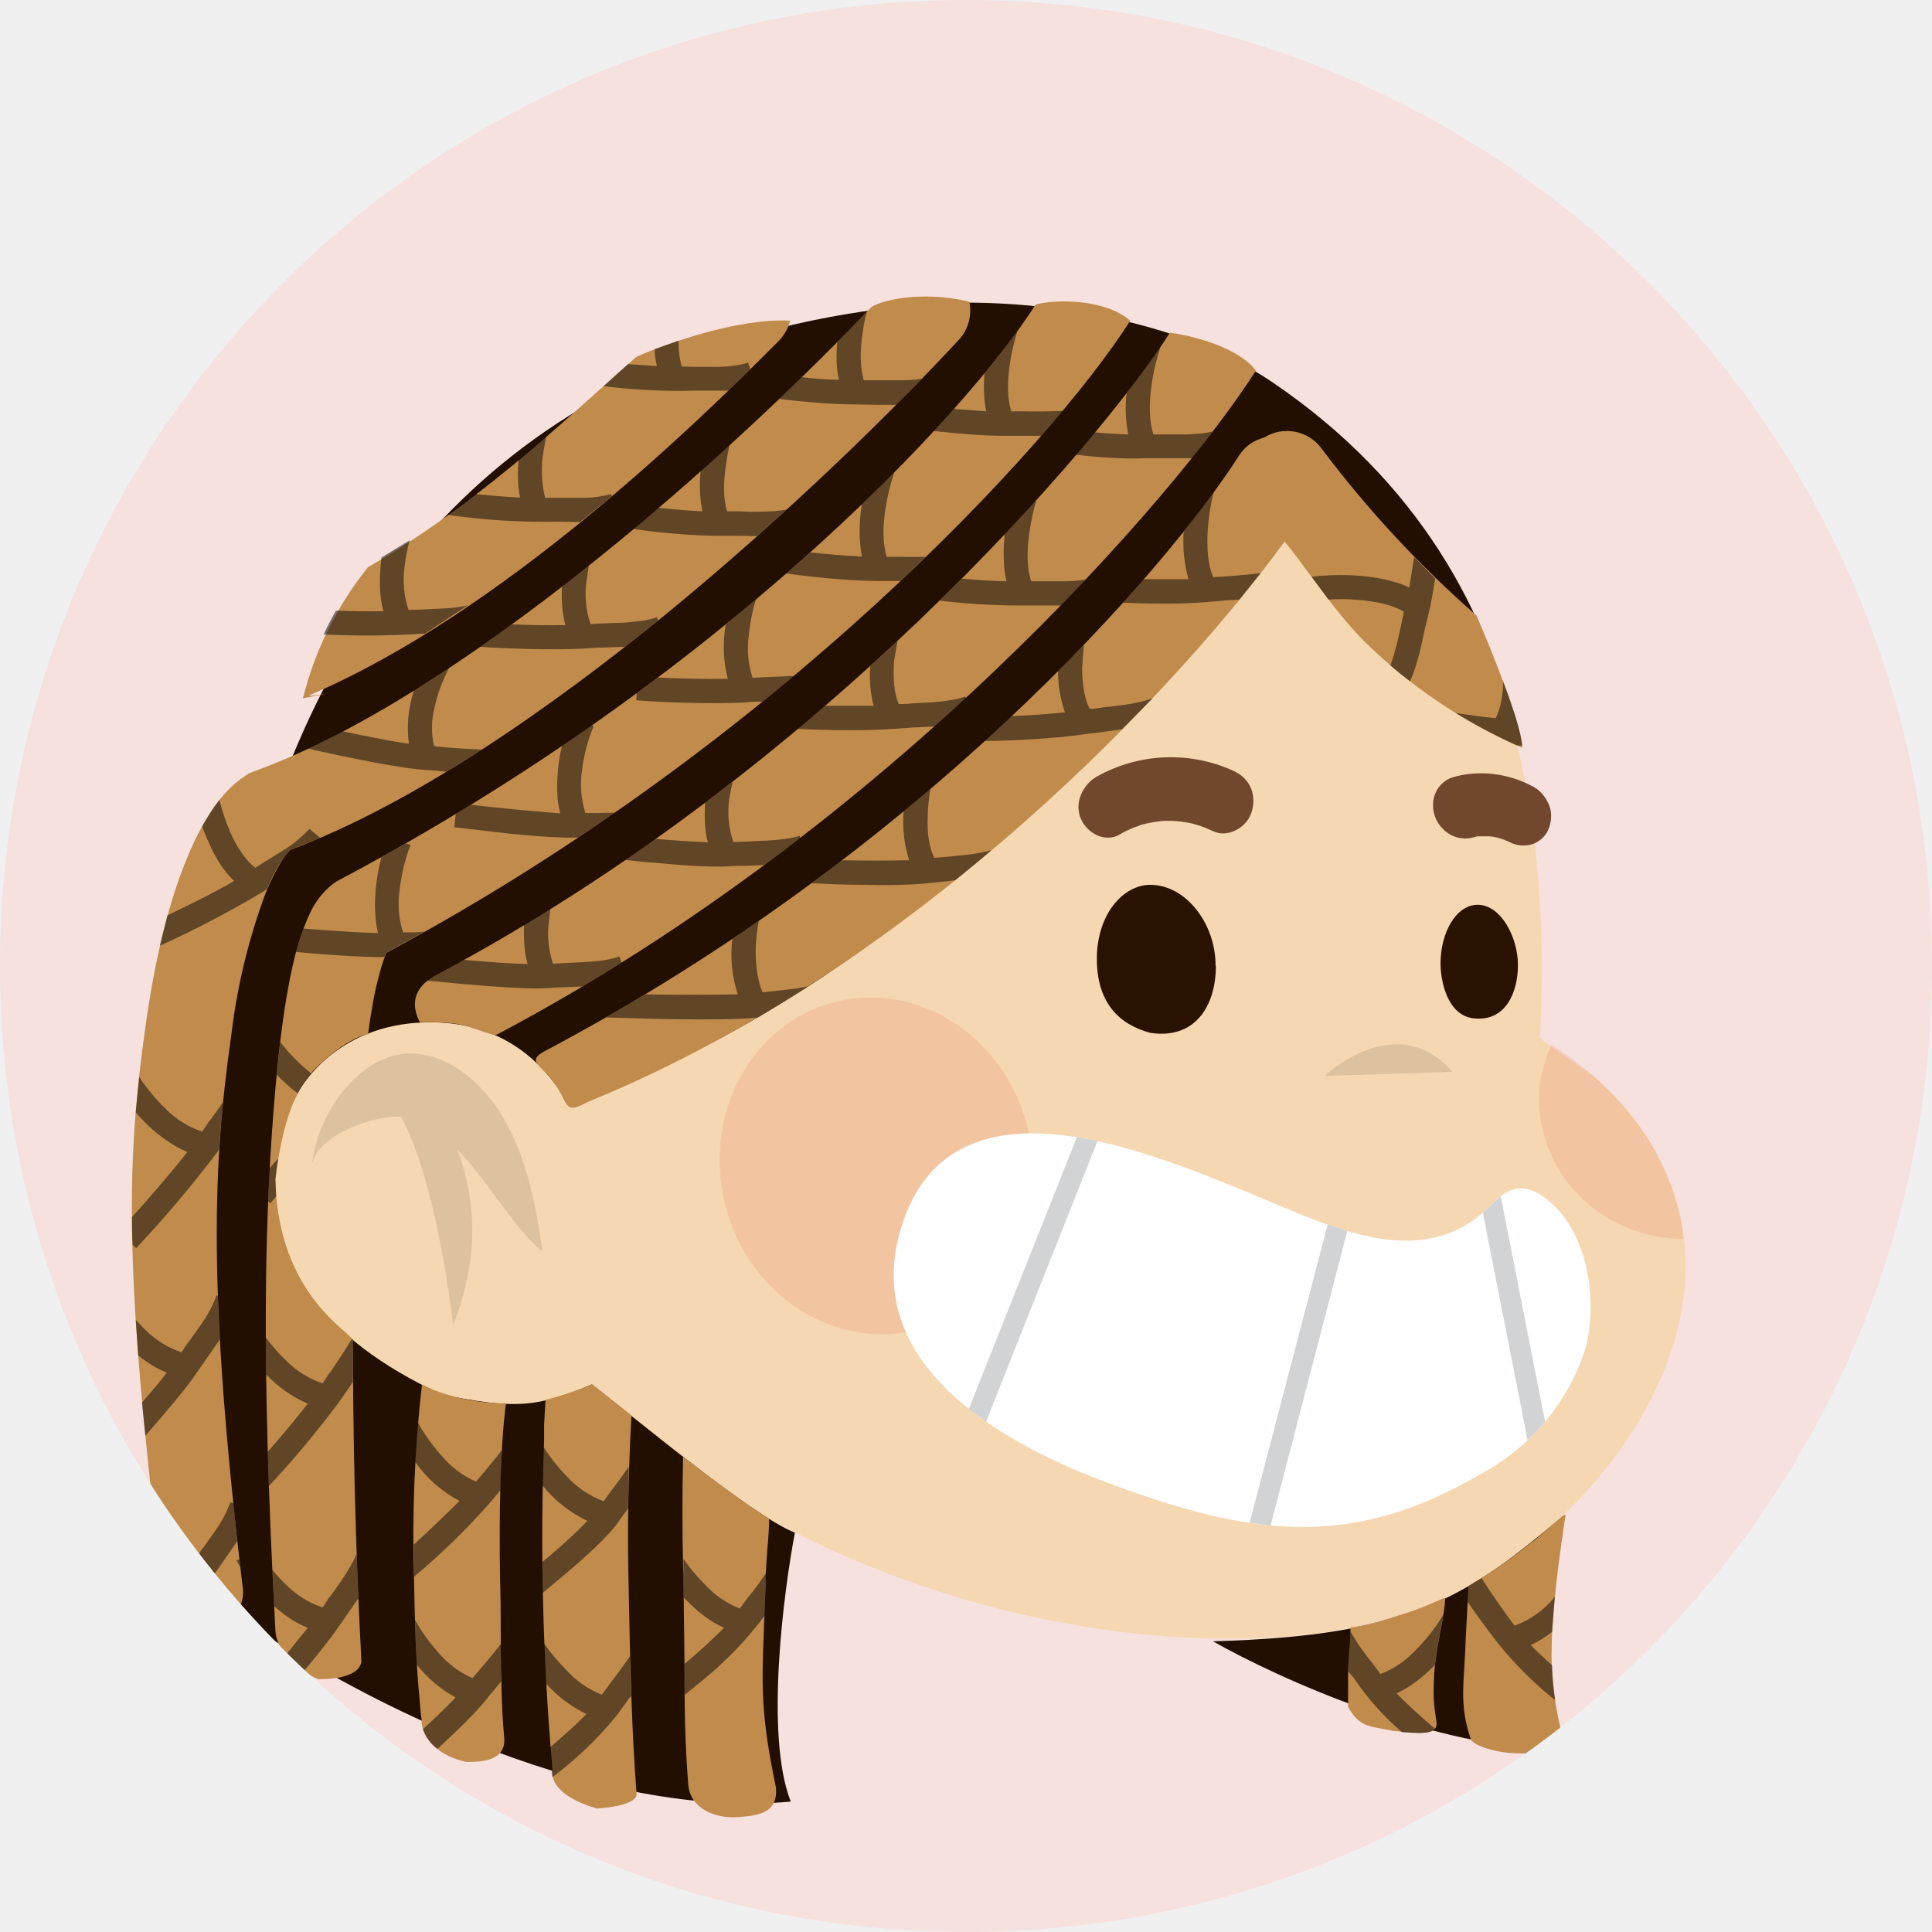
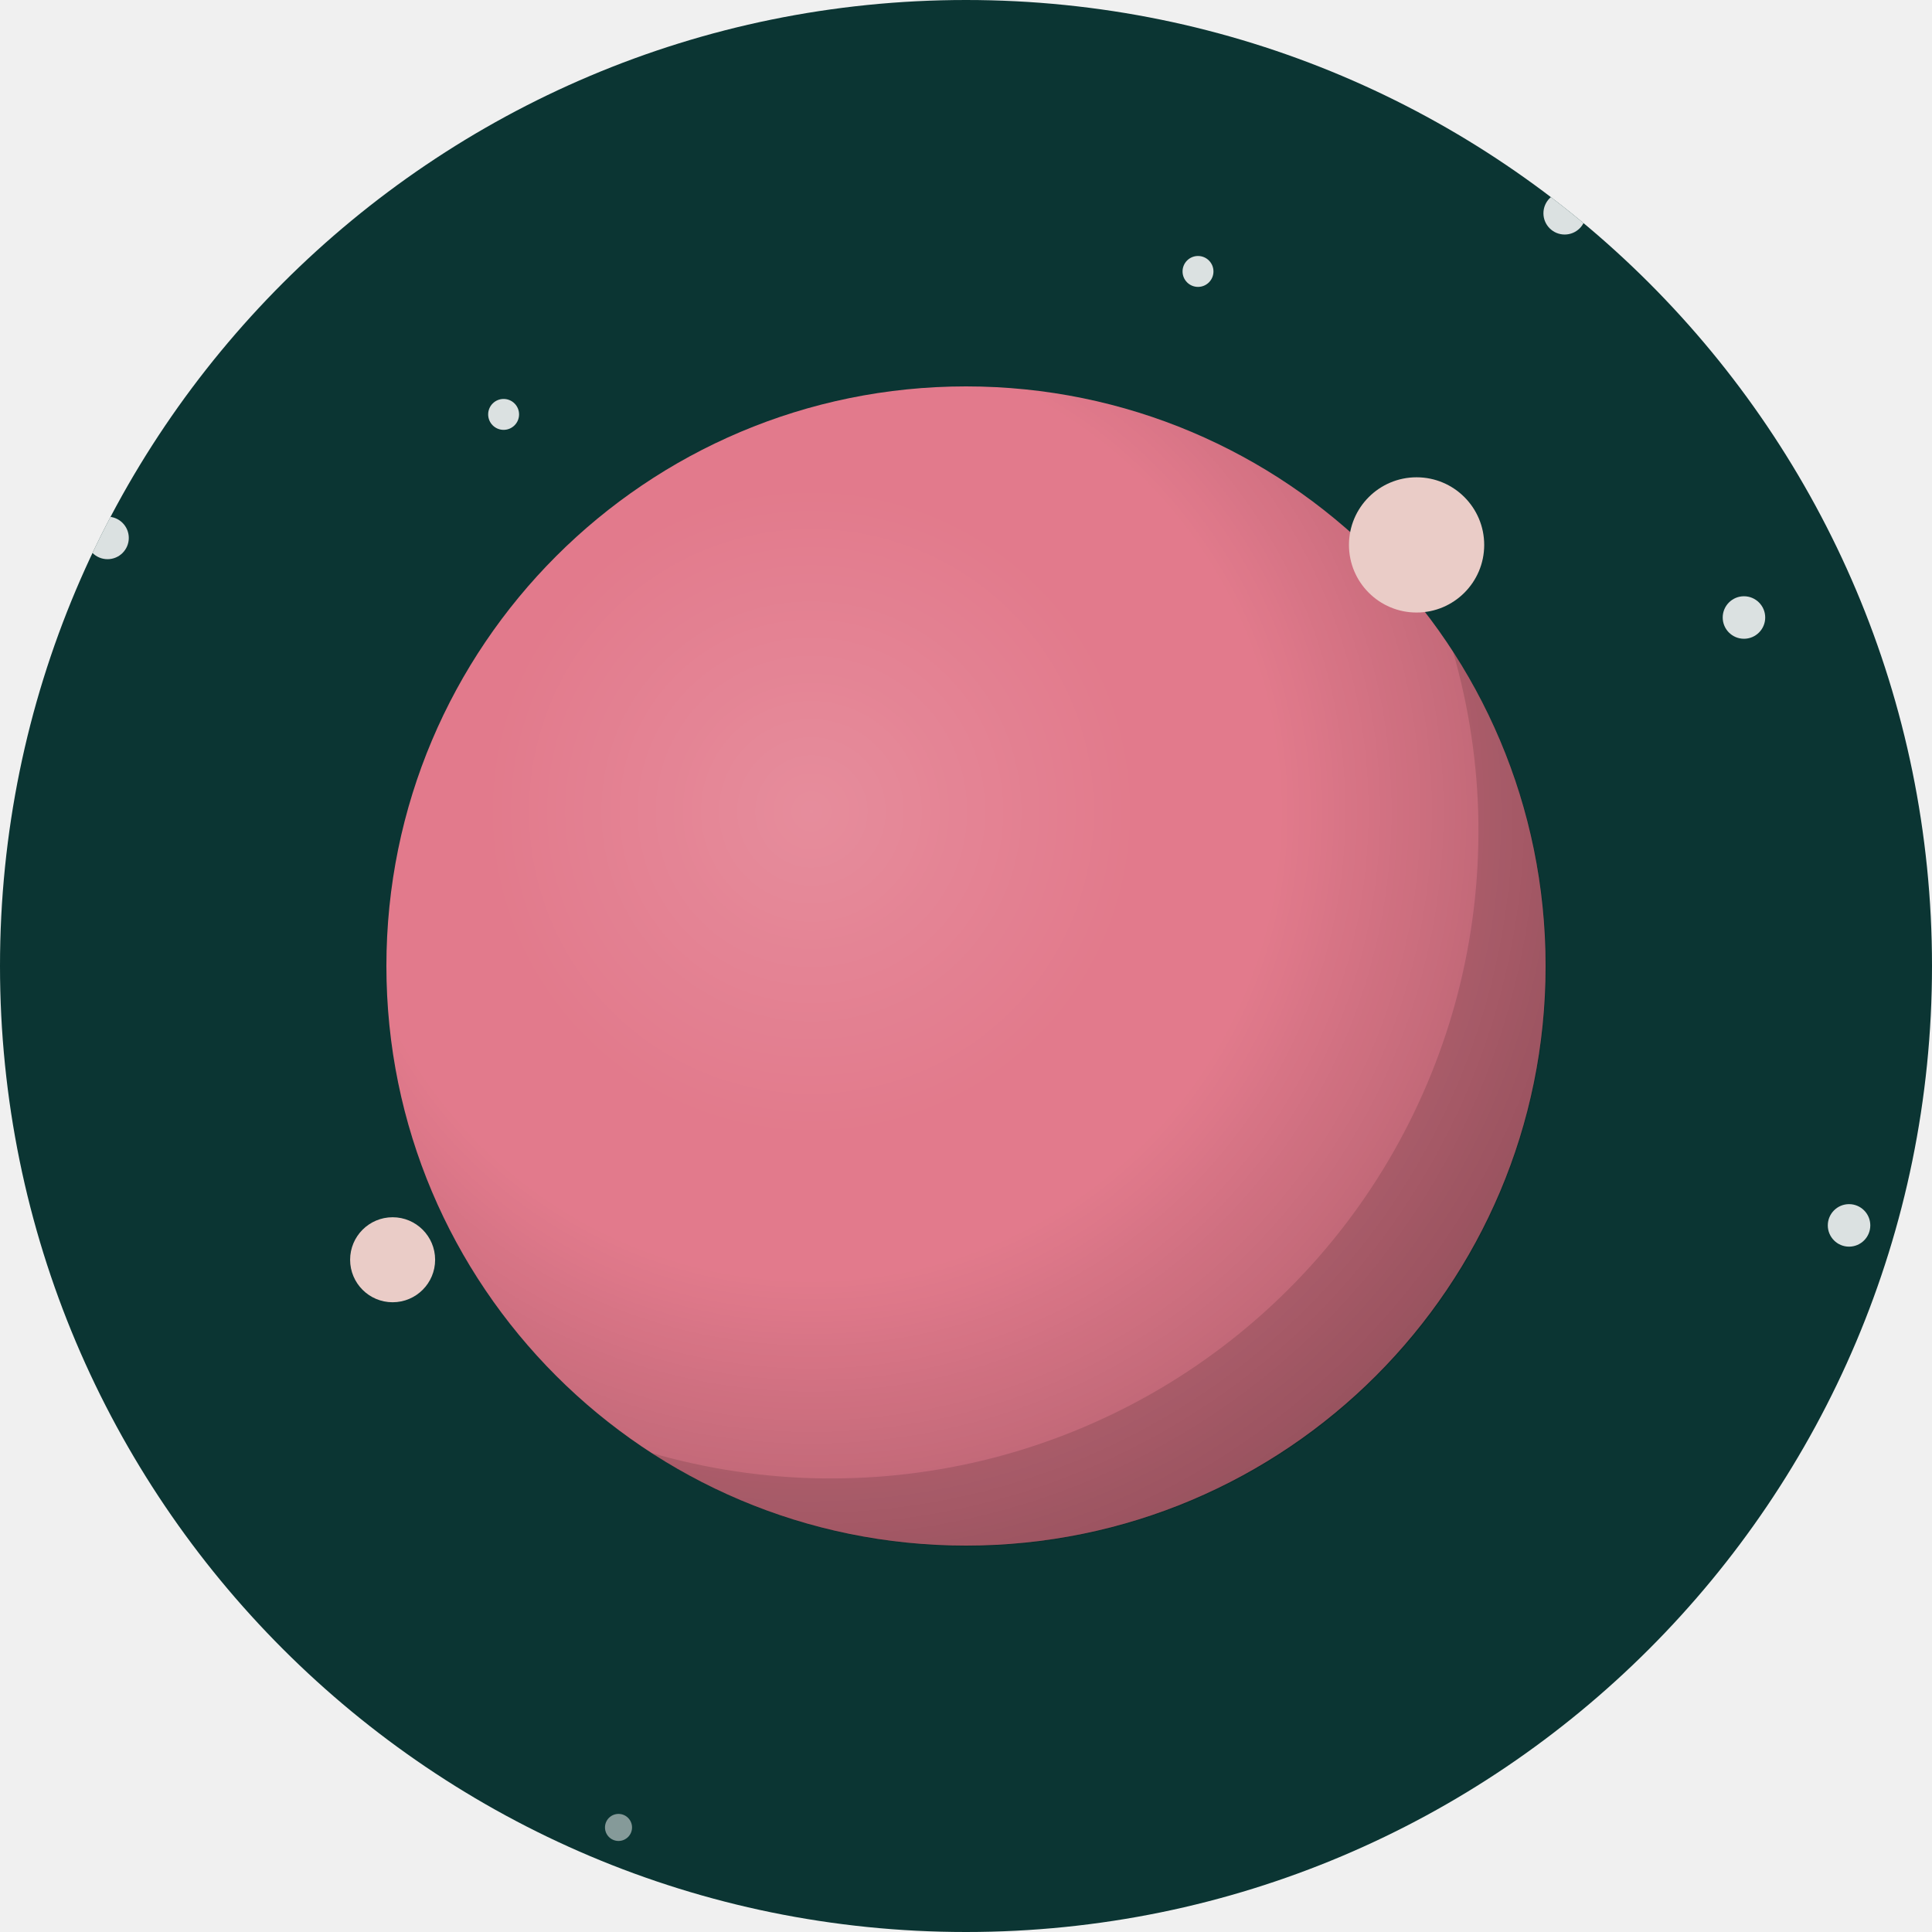
- <svg xmlns="http://www.w3.org/2000/svg" viewBox="0 0 480 480" fill="none" shape-rendering="auto" width="128" height="128">
-   <mask id="viewboxMask">
-     <rect width="480" height="480" rx="240" ry="240" x="0" y="0" fill="#fff" />
-   </mask>
-   <g mask="url(#viewboxMask)">
-     <rect fill="#f6e1df" width="480" height="480" x="0" y="0" />
-     <g transform="matrix(.85775 0 0 .85427 52 47)">
-       <path d="M264 38.6s131.4 20.6 121.4 208.1c0 .7 15.2 10.9 16.4 12a77.1 77.1 0 0 1 23.4 36.3c13.9 51.3-35.7 104.2-75.8 118.2a155 155 0 0 1-46.7 8.3c-103.1 3-239.7-62.7-246.7-191a202.7 202.7 0 0 1 15.1-83.9c0 .1 57.4-142.5 192.9-108Z" fill="#f5d7b1" />
-       <path d="M388.7 248.7a57 57 0 0 0-3.2 10.5 40 40 0 0 0 8.5 30.4 42.3 42.3 0 0 0 33 15.7c-3.2-31.7-29-50.7-38.3-56.6ZM203.5 332c24.4-5.2 39.6-31 33.9-57.5-5.7-26.5-30.2-43.7-54.6-38.5-24.4 5.3-39.5 31-33.8 57.6 5.7 26.5 30.1 43.7 54.5 38.5Z" fill="#DC2400" style="mix-blend-mode:multiply" opacity=".1" />
-       <path opacity=".1" d="M323 257.9s20.9-19.9 37-1.2Z" fill="#000" />
-       <path d="M128.7 356.9C59.3 391.7-3.7 304.4 16.5 255.3c12.9-31.4 50.4-33.8 72.1-5.2a185 185 0 0 1 29.1 59.1" fill="#f5d7b1" />
-       <path opacity=".1" d="M71.5 279c9 9 16.1 22.5 25 30-1.7-12.5-4.3-26-10.4-37.3-6.2-11.6-17.5-21-29-20.3-14.2 1-25.9 17.6-27.4 32.6 1-9 19-15 25.9-14.2 10.8 20.4 15 60.6 15 60.6 9-22.7 5.4-40.7 1-51.5Z" fill="#000" />
+ <svg xmlns="http://www.w3.org/2000/svg" viewBox="0 0 100 100" fill="none" shape-rendering="auto" aria-hidden="true" width="128" height="128">
+   <defs>
+     <g id="star-faint-8d304d91">
+       <circle cx="5" cy="5" r=".7" fill="#fff" fill-opacity=".5" />
    </g>
-     <g transform="matrix(.85472 0 0 .855 19 -17)">
-       <path d="M385.3 380.4c9.4.2 18.3-2.5 26-10.5 4-4.2 8.2-6.5 14-3 13.9 8.7 17.1 30.2 13.4 44.6a63.3 63.3 0 0 1-30.7 36.8c-38.2 22.4-67.6 17.4-106.8 3-30.8-11.2-72.5-33.9-62-72.9 13.2-48.3 69.6-25 101.4-12 13.5 5.5 29.6 13.5 44.7 14Z" fill="#fff" />
-       <path d="m347 463.2-6-.8 22.7-86.7 5.7 1.9-22.3 85.6ZM426.9 433a68.7 68.7 0 0 1-5.1 5.3l-13-66 2.6-2.4c.8-.9 1.7-1.7 2.6-2.4l12.9 65.6ZM296.8 351.4 264.4 433a98.1 98.1 0 0 1-5-3.7l31.4-79 6 1.1Z" fill="#D1D3D4" />
+     <g id="star-small-8d304d91">
+       <circle cx="5" cy="5" r=".8" fill="#fff" fill-opacity=".85" />
    </g>
-     <g transform="matrix(.85472 0 0 .855 19 -17)">
-       <path d="M331.2 300.5c0 11.9-6.2 21.5-19.1 19.5-9.3-2.5-15.5-9-15.5-21.5 0-13 7.7-21.5 15.5-21.5 10.6 0 19.1 11.6 19 23.5ZM419 300.3c0 8-3.6 16.5-12.8 15.5-7.8-.8-9.7-11-9.7-16 0-8.7 4.4-17 10.8-17 6.8 0 11.7 9.5 11.7 17.5Z" fill="#2A1200" />
-       <path d="M337 244.2a43.9 43.9 0 0 0-40.5 1.4c-4 2.3-6.6 7.7-4.5 12.3 1.9 4.2 7 6.9 11.2 4.5 1.3-.8 2.6-1.4 4-2 .4-.2 1.5-.4 1.9-.7l.6-.2a37.5 37.5 0 0 1 6.5-1.1h1.9a34.2 34.2 0 0 1 6.3.8l2 .6c1.3.4 2.6 1 4 1.6 4 2 9.6-.8 11.1-5.3 1.7-5-.3-9.8-4.6-11.9ZM423.5 248.5c-7.4-4-16-5-23.6-2.7-2 .6-4 2.4-4.8 4.4-1 2-1 4.8-.2 7a10 10 0 0 0 4.6 5.3 9 9 0 0 0 6.6.7l1.1-.3h3.6c1.4.1 2.8.5 4.2 1l1.4.6c2 1.1 4.6 1.4 6.7.7 2-.6 4-2.3 4.8-4.4.8-2 1.1-4.6.2-6.9-1-2.3-2.4-4.2-4.6-5.4Z" fill="#71472D" />
+     <g id="star-medium-8d304d91">
+       <g class="dbpa-tw-medium">
+         <circle cx="5" cy="5" r="1.1" fill="#fff" fill-opacity=".85" />
+       </g>
    </g>
-     <g transform="matrix(.85472 0 0 .85667 18 -15)">
-       <path d="M144 337.5C245 304.5 318.5 212 351 167c14 33.6 51.8 58 69 66-8-38-29-76-71-104.5-33.6-22.8-84.2-24.8-104-22.5C19 127.5 27 382 49.3 487c28 20 99 58.6 159.5 53-7.6-19.2-2-61.2 1.2-78-12.4-4.8-47.8-34.3-59-43-16.5 7-23 7-43.5 3-74-34-42-87.5-42-87.5s10-20 37.5-20.5c22-.4 34.2 11.8 41 23.5ZM433.5 525c-6.8-9.6-2.8-53.2 0-68-28 23.5-44.5 35-102 36.5C350 504 396.3 525 433.5 525Z" fill="#220F01" />
-       <path fill-rule="evenodd" clip-rule="evenodd" d="M257.7 116c-18 19.4-49 50-84.4 79-34.5 28.1-74.1 55.6-110 69-1.4 1.4-4 4.9-7.1 12.4a177 177 0 0 0-10 41.1c-5.4 37.7-7 73.8 3.3 160.5.8 6.9-4.5 10.8-12.5 9-6.5-1.5-10.7-7.1-11.5-14-10.5-88-9.9-118.5-4.1-159 2.9-20.3 7-35.7 11.7-47.1 4.4-11 10-19.7 17-24.3l1.2-.8 1.5-.6c32.3-11.6 70-37.3 104.7-65.6 30-24.5 56.7-50.2 74.5-68.8 1.7-1.8 14-5.3 28.7-1.8.8 3.8-.2 8-3 11Zm-52.3.3c-24.6 24.7-80.7 79-136.2 102.7-2.4 1 12.5-1.7-2.2 1a99.2 99.2 0 0 1 18.9-38c31.3-18 54.7-40.3 78-61 8.6-3.8 29.6-11.3 44.7-10.5-.5 2.1-1.6 4.1-3.2 5.8ZM91.3 293.8c113-60.3 193.2-147.3 216.2-183.3-7.6-6.4-21.5-6.2-27.5-4.7-20.5 32-91.6 108.4-202.8 167.1l-.7.4-.7.5a22.7 22.7 0 0 0-7 9.1c-1.5 3.2-2.8 7-4 11.4-2.3 9-4.3 21.6-5.8 38.8-3 34.4-4.4 76 0 157.4.4 6.9 8.5 12.5 12.5 14h.1c2 0 11.4 0 12.4-5-2-37.6-2.4-67.3-2.5-93.5l-2-2c-5.7-4.8-20-17.3-20.5-44.5 2.5-21.2 8-27.9 10.2-30.4l.8-1.1c10-10 15.9-10.5 15.9-10.5 1-7.2 2-12.8 3.2-17 .8-3.2 1.6-5.4 2.2-6.7Zm33 181.6c.2 7.3.2 13.3.2 18.6.1 10.9.2 18.5 1 27.5.6 6.9-7 7-11 7-5-1-12.4-4.6-13-11.5v-.7l-.2-1.4c-1.1-12.3-1.6-17.1-2-39a387 387 0 0 1 2.3-56.9c3.4 2 13 5.5 24.4 5.5-1.7 13.5-2 32.2-1.7 51ZM106.2 300C217.2 241.3 298.4 146.2 319 114c6.2.8 19.8 4.1 25 11-23.1 36.1-106 132-220.5 192.5-.8.4-2.7-.3-5-1.1-2-.7-4.3-1.5-6.5-1.9-4-.7-11-.5-11-.5-3.2-6.1-1-10.8 5.2-14Zm246.1-125.4C323.1 214.7 247 297.5 150 337c-5.5 2.9-5.8 2.3-8-2.3l-1-1.7a20 20 0 0 0-4.1-5c-2.3-2.3-3.6-3.5.3-5.6C247.9 264 318.2 182.2 339 149.8c1.7-2.8 4.4-4.6 7.4-5.4a12.5 12.5 0 0 1 16.7 3.2 319.4 319.4 0 0 0 45 48.4c4.4 10.1 13.3 32 13.3 38.4a152.6 152.6 0 0 1-45.9-30.9c-5.7-5.7-11.1-13-16-19.6-2.6-3.5-5-6.8-7.2-9.4ZM161.6 474.3a607.1 607.1 0 0 1 .9-46.3l-11.5-9a94.2 94.2 0 0 1-13.5 4.5l-.4 7.2v4.4a759.8 759.8 0 0 0 2.4 95.2v1.7c.5 6.9 13 10 13 10s11-.5 11.5-4c-1.4-18-1.9-36.5-2.4-63.8Zm16 .4.3 24c0 13.7.1 24 1.1 36.3.5 6.9 7.6 10 14.5 9.5s11.5-1.6 11-8.5c-4.5-21.7-4.2-29-3.4-48.8l.4-10.2c0-2.9.2-6.6.5-10.3.3-3.2.5-6.3.5-8.7-3.5-2-18-12.5-25-18a679 679 0 0 0 0 32.2l.1 2.5Zm247-10.2c5.2-4.3 9.6-8.6 9.4-7.5l-.6 3.9c-1.2 8.4-3 21.2-3.4 32.3a93 93 0 0 0 4 30.8c.9 2.5-7 2-13.5 2-7 0-13.5-2.5-14-4-3.6-10.6-1.9-16-1.5-29.5l.8-15s10.2-6 18.7-13ZM399 481c0-.5-5 2.5-13.5 5-9 3-14 3.5-14 3.5 0 5.7-.2 3-.7 12.5v10.5c3.3 6 6.2 5.6 13.2 7 7 .7 13 1.5 12.5-2.5s-1.1-5.4-.7-13.7c.4-7.6 3.2-17.6 3.2-22.3Z" fill="#c18b4c" />
-       <path d="m176.2 116.3-7 2.5c.1 1.7.3 3.3.7 4.9l-8.4-.6-3.8 3.4-3.3 3a174.3 174.3 0 0 0 26.2 1.3h10.1a791 791 0 0 0 6.3-6.2l-.6-1.9a34 34 0 0 1-9.8 1.2h-5.9l-3.6-.1c-.6-2.2-1-4.7-.9-7.5ZM156.8 161.3l-.2-.5a34 34 0 0 1-9.7 1.1h-9.5a32.5 32.5 0 0 1-.4-13.9l.7-4-8 6.8c-.4 3.6-.3 7.4.4 11-4.3-.2-9-.6-13-1l-8.2 6a197.7 197.7 0 0 0 32 2l6 .1h.6c3.2-2.5 6.3-5 9.3-7.6ZM115 193c-2 .6-4.7.9-7.7 1l-6 .3-3.6.1a27 27 0 0 1-1.2-12.2c.3-3 .9-5.7 1.5-8l-8.2 5-.2 2.3c-.4 4.2-.4 9 .8 13.3-4.3 0-9.3 0-13.8-.2a107 107 0 0 0-3.6 6.9 249.6 249.6 0 0 0 28.6-.2h.8L115 193ZM99.3 217.7c3.4-2 6.8-4.2 10.2-6.5a43.9 43.9 0 0 0-4.2 11.3 24 24 0 0 0-.2 11.4l3.7.4 6 .4 4.2.2-10.2 6.4h-.6c-2-.3-4-.4-5.8-.5-8.3-.6-24.5-4.1-32.3-5.8l-1.5-.4c3.3-1.5 6.7-3.2 10-5 6.1 1.3 13.4 2.8 19.2 3.6a34.1 34.1 0 0 1 1.5-15.5ZM37.7 257.2c1.6-2.8 3.2-5.4 5-7.7.7 2.8 1.8 6.2 3.3 9.7 2 4.3 4.5 8 7.2 10l3-2h.1l5-3.1a37 37 0 0 0 7.6-6.2l3.1 2.6-8.8 3.5a38 38 0 0 0-6.6 11.3l-1.5 1a307 307 0 0 1-29.7 15.5l2.2-8.8c6-2.9 13.8-6.7 19.4-10-3.2-3-5.6-7-7.3-11-.8-1.6-1.4-3.2-2-4.8ZM18.4 340l1-10.2c1.5 2.4 4.3 6 7.8 9.4a27 27 0 0 0 10.5 6.5l2-3h.1a222.2 222.2 0 0 0 4-5.6c-.5 4.4-.9 9-1.2 13.7l-.4.7a342.3 342.3 0 0 1-23.7 28l-1-1c-.2-2.8-.2-5.5-.2-8 4.6-5.1 11.5-13 16.1-18.9-4-1.6-7.9-4.5-11-7.3a59 59 0 0 1-4-4.2ZM19.1 410.6l-.7-10.3 2.8 2.9a27 27 0 0 0 10.5 6.5l2-3h.1l3.4-4.8a37 37 0 0 0 4.7-8.7l.4.1c0 4 .3 8.3.5 12.7l-3.3 4.8-3.3 4.7c-3.2 4.8-9.6 12.2-15 18.4l-1-9.6c2.6-3 5.2-6 7.2-8.7-3-1.2-5.8-3-8.3-5ZM25.4 472.3l-1.2-10.1 1 1a27 27 0 0 0 10.5 6.5l2-3h.1l3.4-4.8a37 37 0 0 0 4.7-8.7l.9.3 1.1 10.9-.9 1.4-3.5 5-3.3 4.7c-1.8 2.6-4.5 6.1-7.5 9.7-2-1.3-3.7-3-4.9-5.1l3.6-4.5c-2-.8-4.1-2-6-3.3ZM62 497.5l6.4-7.9c-3.6-1.4-7-3.8-9.8-6.3l-.5-10.5c1.2 1.4 2.6 3 4.1 4.4a27 27 0 0 0 10.5 6.5l2-3h.1l3.4-4.8c2-3 3.5-5.5 4.4-7.8l.5 13-2.6 3.7-3.3 4.7c-2.3 3.4-6 8-10 12.7a24.4 24.4 0 0 1-5.2-4.7ZM100.1 500.3c-.2-3.6-.4-7.6-.5-13 1.3 2.5 3.8 6.2 6.8 9.5a27 27 0 0 0 9.9 7.4l2.3-2.7a222.3 222.3 0 0 0 6-7.3v11l-.6.7c-1.3 1.6-2.6 3-3.7 4.5-2.7 3.4-8.4 9-14.2 14.3a11.7 11.7 0 0 1-4.2-5.7c3.6-3.3 7-6.6 9.5-9.2a37.3 37.3 0 0 1-11.3-9.5ZM138.9 524.2c3.9-3.3 7.7-6.7 10.5-9.6a37.5 37.5 0 0 1-11.7-8.8L137 494c1.6 2.4 4 5.3 6.7 8a27 27 0 0 0 10.2 7l2.2-3a219.5 219.5 0 0 0 6-8.2c0 4 .1 7.9.3 11.6l-.7.8-3.4 4.7a106 106 0 0 1-18.8 18l-.1-.9-.1-1.7-.5-6ZM161.7 443l-.2 12c-1 1.4-2 2.6-2.8 3.9-3 4.2-9.4 10-15.2 14.9a723 723 0 0 1-6 5l-.8.7a1471.6 1471.6 0 0 1-.1-9l2.4-2c4-3.4 7.9-7 10.7-9.9a37.5 37.5 0 0 1-13.1-10.3c0-3.9.2-7.6.3-11.2 1.5 2.4 4.1 5.9 7.2 9a27 27 0 0 0 10.3 6.8l2.2-3a219.5 219.5 0 0 0 5.1-7ZM100.4 430c1.3 2.5 3.8 6.3 7 9.8a27 27 0 0 0 9.9 7.4l2.3-2.7 3.8-4.6 1.4-1.8-.4 11.6-3.1 3.7a205.9 205.9 0 0 1-22 21.4l-.1-9.4h.1c4.9-4.5 9.7-9.1 13.2-12.6a37.3 37.3 0 0 1-12.9-11.3l.8-11.6ZM81.3 405.8l.2.2v12.3l-1 1.5-3.3 4.7a285.2 285.2 0 0 1-20.1 24l-.3-10c4-4.5 8.3-9.7 11.6-13.9a37.2 37.2 0 0 1-12.1-8.5l-.1-10.7a53 53 0 0 0 6 6.8 27 27 0 0 0 10.5 6.5l2-3h.1a222.2 222.2 0 0 0 6.5-10ZM148.3 303.6l-4.6.2c-2.1 0-4 .2-5.9.3-5 .3-15-.4-24.2-1.2l-10.5-1a18 18 0 0 1 3-2l7.6-4h.5c6.6.6 13.2 1.1 18.1 1.2-1-3.6-1.2-7.7-1-11.4l7.6-4.6-.4 3.6a27 27 0 0 0 1.2 12.3l3.6-.2 6-.3c3.9-.2 7.2-.7 9.7-1.6l.6 1.8-11.3 6.9ZM191.8 289.8l7.7-5.2a53 53 0 0 0-.9 8.5c0 4.7.6 9 2 12.2l3.7-.4 6-.7 3.5-.6-14.6 9c-5 .6-15 .6-24 .5a1061 1061 0 0 1-15.8-.4l-4.3-.1a610 610 0 0 0 11.4-6.7 918 918 0 0 0 26.9 0 37.3 37.3 0 0 1-1.6-16ZM256.6 272.8l-1.7.2-5.8.6c-5 .6-12.8.7-19.9.5-4.9 0-9.6-.2-13-.4h-1.4l8.9-6.7a502.9 502.9 0 0 0 19.5 0 37.3 37.3 0 0 1-1.6-14.2l7.8-6.5a53 53 0 0 0-.8 8c-.2 4.6.4 9 1.9 12l3.6-.3 6-.6c2.6-.3 5-.8 7-1.3-3.4 3-7 5.8-10.5 8.7ZM314 220l-8.9 9-4.9.7-5.7.7c-8.4 1.3-22.3 2-29.3 2l7.8-7.2c5-.2 10.7-.6 15.5-1.1a36 36 0 0 1-2-12l7.5-7.6-.5 6.6c0 4.7.6 9 2.2 12 1.2 0 2.4-.2 3.7-.4l5.9-.7c3.4-.5 6.4-1.1 8.6-2ZM345.4 183.7l-6.2 7.7-3.6.2-5.8.5c-7.8.7-18 .5-24.4.2l6-6.8h13a41.5 41.5 0 0 1-1.4-13.8c3.2-4 6.1-7.9 8.7-11.4a63 63 0 0 0-1.7 10.9c-.3 5.2 0 10.1 1.6 13.7l3.5-.2 6-.5 4.3-.5ZM365.1 191.4l-4.9-6.6c3.7-.5 8.8-.7 14-.3 4.7.4 10 1.3 14.4 3.4l1.4-8.8a299 299 0 0 0 6.1 6.2 122.1 122.1 0 0 1-3 14.6l-1.3 6c-.8 3.1-1.7 6.4-3 9.2-2-1.5-3.9-3-5.7-4.6.7-1.8 1.3-4 1.9-6.3l1.3-5.8.7-3.5c-3.3-2-8.1-3-13.3-3.4-3-.3-6-.3-8.6-.1ZM419.7 233.6c-6-2.7-11.9-5.8-17.6-9.3l2 .3 6 .8 3.6.4c1.4-2.7 2.1-6.5 2.2-10.6 2.9 7.6 5.3 15 5.5 18.6l-1.7-.2ZM211.6 260.5l-10.5 7.9-5.1.2c-2 0-4 0-5.8.2-5 .2-12.9-.3-20-1-3.3-.2-6.7-.6-9.5-.9l8.8-6.1a392.6 392.6 0 0 0 15.2 1c-1-3.7-1-7.8-.8-11.5l8-6a52 52 0 0 0-1 5 27 27 0 0 0 1.2 12.4l3.6-.1 6-.3c3.9-.2 7.2-.6 9.7-1.4l.2.6ZM259.7 220l-9.1 8.2h-.2l-6.1.3-5.8.4c-7.8.6-20.3.4-27.7 0l8-6.7h14.1c-1-3.7-1.3-7.8-1-11.5a717 717 0 0 0 7.9-7.3l-1 6c-.3 4.8 0 9.2 1.4 12.3 1.2 0 2.5 0 3.7-.2l6-.3c3.8-.3 7.2-.8 9.6-1.7l.2.4ZM294.5 185.6a681 681 0 0 1-7.2 7.5h-10.9a191 191 0 0 1-24.3-1.4l6.4-6.4c4 .4 8.7.7 13 .8-1-4.4-1-9.2-.5-13.7a654 654 0 0 0 9.2-9.9c-.8 2.8-1.6 6.2-2.1 9.8-.7 5.2-.7 10.1.6 13.8h9.5c2.3 0 4.4-.2 6.3-.5ZM331.4 142.7l-6 7.7H312c-6.3.3-14.2-.3-20.3-1l5.5-6.5c3.2.3 6.5.5 9.7.6-.8-3.9-.9-8-.5-12 4-5.2 7.4-9.9 10-13.8-1 3-2.2 7.3-2.8 12-.7 5.1-.6 10 .6 13.8h9.5c2.9-.1 5.4-.3 7.6-.8ZM274.7 113.4c-.8 2.7-1.7 6-2.2 9.6-.8 5.2-.8 10.1.4 13.8h3.5a204.8 204.8 0 0 0 11.4-.1c-2 2.3-4 4.8-6.2 7.2h-11c-6.3 0-14-.7-20.2-1.4l5.8-6.4 9.4.7c-.7-3.6-.8-7.4-.5-11 3.7-4.5 7-8.7 9.6-12.4ZM230.9 108c-.5 1.9-1 3.9-1.2 6-.8 5.1-.8 10 .3 13.8h9.6c2.7 0 5.2 0 7.3-.5l-7.4 7.6h-6l-5.8-.1c-7 0-15.9-.8-22.3-1.6l6.6-6.3c3.5.4 7.2.7 10.8.8-.8-3.5-.8-7.3-.5-11l8.6-8.7ZM182.6 154.1l8.4-7.5a62 62 0 0 0-1 5.4c-.8 5.2-.9 10.2.3 13.8h3.6c2 .1 4 .2 6 .1 2.9 0 5.5-.2 7.7-.6L199 173l-5.3-.1H188c-8 0-18.5-1-25-2l7.4-6.1c4 .4 8.5.8 12.7 1a39 39 0 0 1-.5-11.7ZM142.3 187.6l7.8-6.1-.7 4.7a27 27 0 0 0 1.2 12.3l3.7-.2 6-.2c3.8-.3 7.2-.7 9.6-1.6l.3 1-9.6 7.6-6 .2c-2 0-4 .2-5.8.3-8.8.5-23.6 0-30.3-.5l9.2-6.5c5 .2 10.7.3 15.6.2-1-3.6-1.2-7.5-1-11.2ZM229.4 163.8l9.5-9.3a63 63 0 0 0-2.6 10.7c-.8 5.1-.8 10 .4 13.8h3.5a204.8 204.8 0 0 0 7.8 0l-7.3 7h-6.3c-9 0-20.8-1.3-26.9-2.2l7-6.1c4.5.5 10 1 15 1.2-1-4.8-.8-10-.1-14.8v-.3ZM190 198.6l8.7-7.3c-.9 2.7-1.7 6.5-2.1 10.5a27 27 0 0 0 1.1 12.3l3.7-.2a221.8 221.8 0 0 0 8.3-.4l-9.1 7.5c-1.6 0-3.2 0-4.7.2-9.7.6-26.7-.1-32-.6l.1-2 6.2-4.6c5.7.3 13.7.5 20.3.4a37 37 0 0 1-.6-15.8ZM142.3 233.8l8.7-6 .5.3a47.5 47.5 0 0 0-3.4 13 27 27 0 0 0 1 12.2h3.6l5-.1-10.7 7.2c-5 .2-12.8-.4-19.8-1.1l-12.9-1.5-3.3-.4.4-3.8 4.4-2.7a664.2 664.2 0 0 0 26 2.5c-1.2-4.3-1-9-.6-13.2.2-2.2.6-4.3 1.1-6.4ZM89.8 266.1l7.2-4 1.3.5c-1.1 2.5-2.6 7.6-3.2 13a27 27 0 0 0 1 12.3h3.7l2.5-.2-11 6-.6 1.4c-7.4 0-18.2-.8-25.7-1.5l2.1-6.8c6.7.5 15.3 1.2 21.7 1.3-1-4.3-1-9-.6-13.2a60 60 0 0 1 1.6-8.8ZM60.4 319.7a53 53 0 0 0 9 9.1l-.2.3c-.8 1-2.2 2.6-3.7 5.5a47.8 47.8 0 0 1-6.1-5.4l1-9.5ZM56.9 366l.4-9.7 2.5-2.8a127 127 0 0 0-.8 6l.2 5-1.7 2-.6-.6ZM48.5 469.7l.3 2.4-1.1-2 .8-.4ZM177.6 469.6v5.1l.1 6.2 1.2 1.1c2.9 3 6.5 5.8 10.5 7.6-3 3-6.8 6.5-10.8 9.9l-.7.6v9l5.3-4.3a106 106 0 0 0 18-18.7 1682.4 1682.4 0 0 0 .4-12.4 75.6 75.6 0 0 1-5.4 7.3l-2.2 3a27 27 0 0 1-10.2-7 52.7 52.7 0 0 1-6.2-7.4ZM409.6 475.2A222 222 0 0 0 417 486l2.2 3a27 27 0 0 0 11.7-8.4l-.8 10.2c-2 1.5-4 2.8-6.2 3.8 1.7 1.8 3.9 3.8 6.2 5.9.1 3.6.4 7 .9 10l-1-.7a106 106 0 0 1-18.6-19.6l-3.6-4.9-2.3-3.3.3-4.5 3.8-2.3ZM398.5 485.7l-.9 4.8c-.6 3.2-1.2 6.6-1.6 9.9l-.6.6c-3 3-6.6 5.8-10.5 7.6 2.9 3 6.7 6.5 10.7 9.9.2 0 .3.2.5.4-1.3 1.5-5 1.3-9.6 1a78.3 78.3 0 0 1-14-15.7l-1.7-2v-.2l.5-7.3c.1-1.2.2-1.9.2-4a61.6 61.6 0 0 0 6.5 9.3l2.2 3a27 27 0 0 0 10.3-7c3.8-3.7 6.7-8 8-10.3Z" fill="#000" fill-opacity=".5" />
+     <g id="planet-disc-8d304d91">
+       <circle cx="30" cy="30" r="30" fill="#e27a8c" />
    </g>
-     <g transform="matrix(.85472 0 0 .85667 14 -12)" />
+     <radialGradient id="dicebearPlanets-shade" gradientUnits="userSpaceOnUse" cx="22" cy="22" r="44">
+       <stop offset="0" stop-color="#fff" stop-opacity=".14" />
+       <stop offset=".38" stop-color="#fff" stop-opacity="0" />
+       <stop offset=".55" stop-color="#000" stop-opacity="0" />
+       <stop offset="1" stop-color="#000" stop-opacity=".26" />
+     </radialGradient>
+     <g id="shade-soft-8d304d91">
+       <circle cx="30" cy="30" r="30" fill="url(#dicebearPlanets-shade)" />
+       <path d="M55.2 13.7a30 30 0 0 1-41.5 41.5 33.5 33.5 0 0 0 41.5-41.5" fill="#000" fill-opacity=".13" />
+     </g>
+     <g id="moons-two-8d304d91">
+       <g class="dbpa-moons">
+         <circle cx="56" cy="10" r="3.5" fill="#eaccc7" />
+         <circle cx="3" cy="47" r="2.2" fill="#eaccc7" />
+       </g>
+     </g>
+     <g id="animation-none-8d304d91" />
+     <clipPath id="clip-8d304d91">
+       <rect width="100" height="100" rx="50" ry="50" />
+     </clipPath>
+   </defs>
+   <g clip-path="url(#clip-8d304d91)">
+     <rect width="100" height="100" fill="#0b3533" />
+     <use transform="translate(7.5 7.5) translate(-2.567, -5.02821)" href="#star-faint-8d304d91" />
+     <use transform="translate(32.5 7.5) translate(-11.43282, 8.94946)" href="#star-small-8d304d91" />
+     <use transform="translate(57.5 7.5) translate(-0.49131, 1.54975)" href="#star-small-8d304d91" />
+     <use transform="translate(82.5 7.5) translate(-6.51229, -1.46076)" href="#star-medium-8d304d91" />
+     <use transform="translate(7.5 32.5) translate(-6.93378, -9.65677)" href="#star-medium-8d304d91" />
+     <use transform="translate(82.5 32.5) translate(2.7671, -5.5378)" href="#star-medium-8d304d91" />
+     <use transform="translate(7.5 57.5) translate(10.89178, -11.67258)" href="#star-faint-8d304d91" />
+     <use transform="translate(82.5 57.5) translate(8.2065, 0.92625)" href="#star-medium-8d304d91" />
+     <use transform="translate(7.5 82.5) translate(-6.92094, -5.03401)" href="#star-small-8d304d91" />
+     <use transform="translate(32.5 82.5) translate(-5.48587, 7.08776)" href="#star-faint-8d304d91" />
+     <use transform="translate(82.5 82.5) translate(-1.85727, 10.12131)" href="#star-small-8d304d91" />
+     <use transform="translate(20 20)" href="#planet-disc-8d304d91" />
+     <use transform="translate(20 20)" href="#shade-soft-8d304d91" />
+     <use transform="translate(21 21) translate(-3.67794, -2.7954)" href="#moons-two-8d304d91" />
+     <use href="#animation-none-8d304d91" />
  </g>
</svg>
